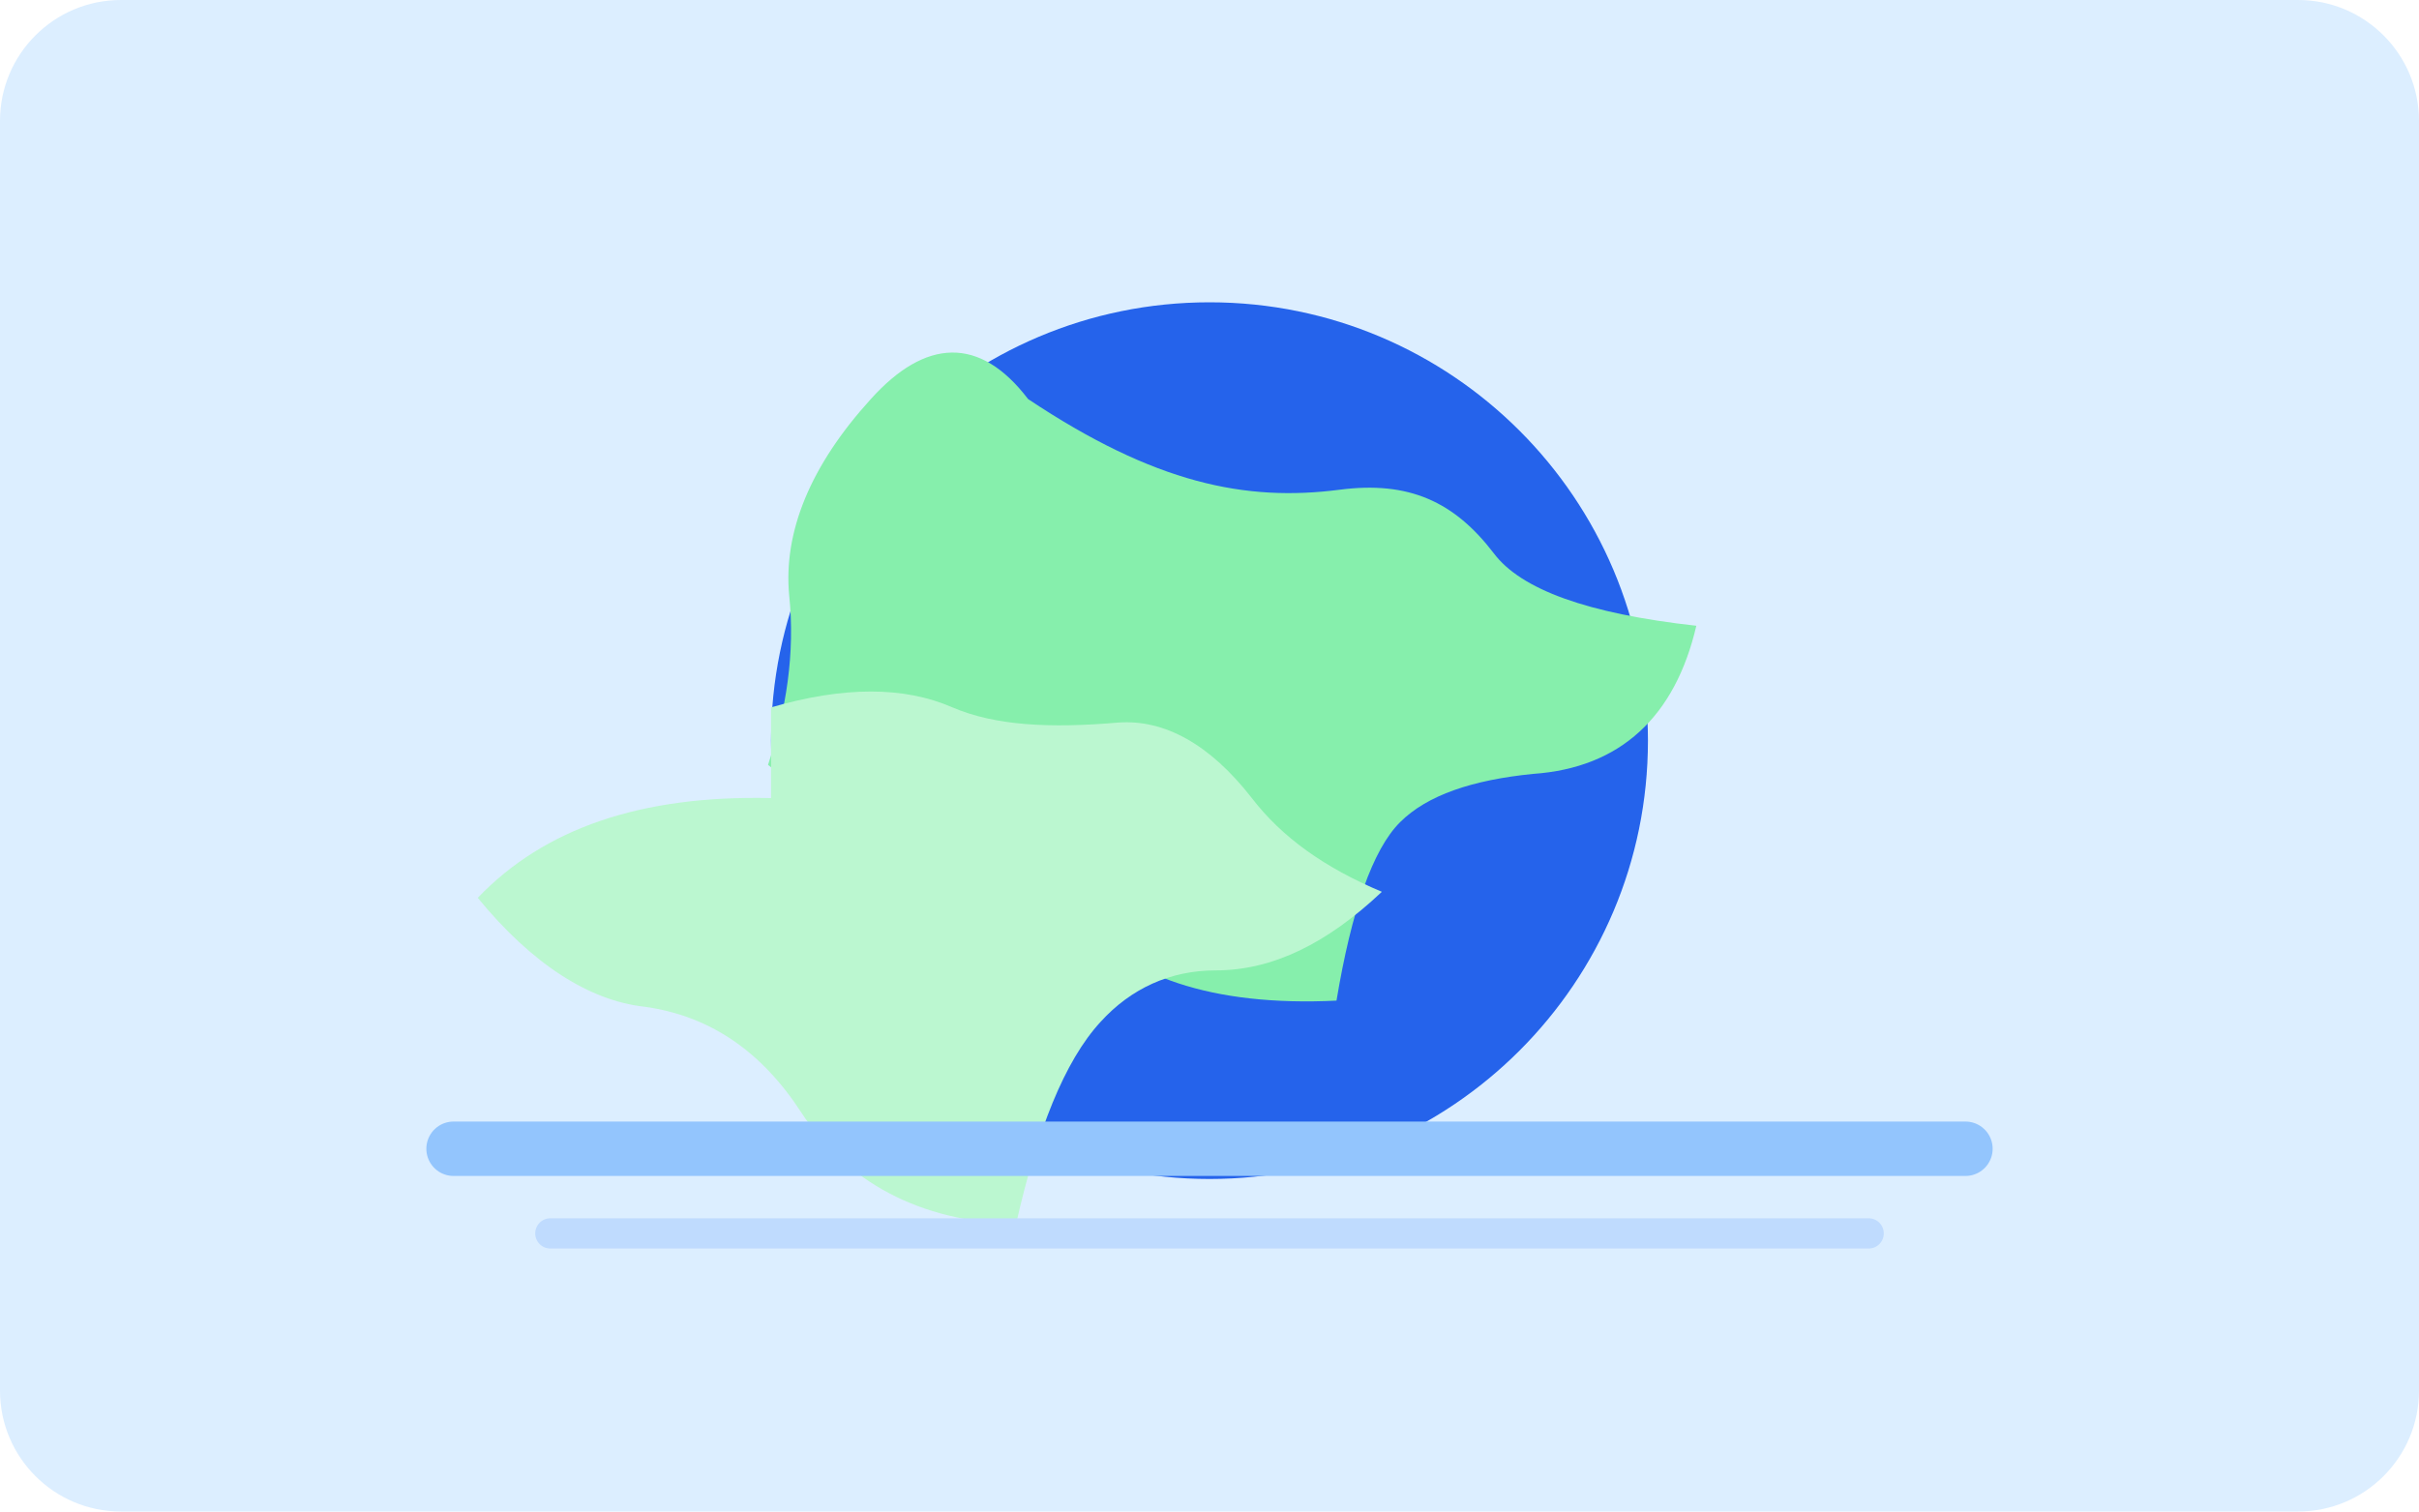
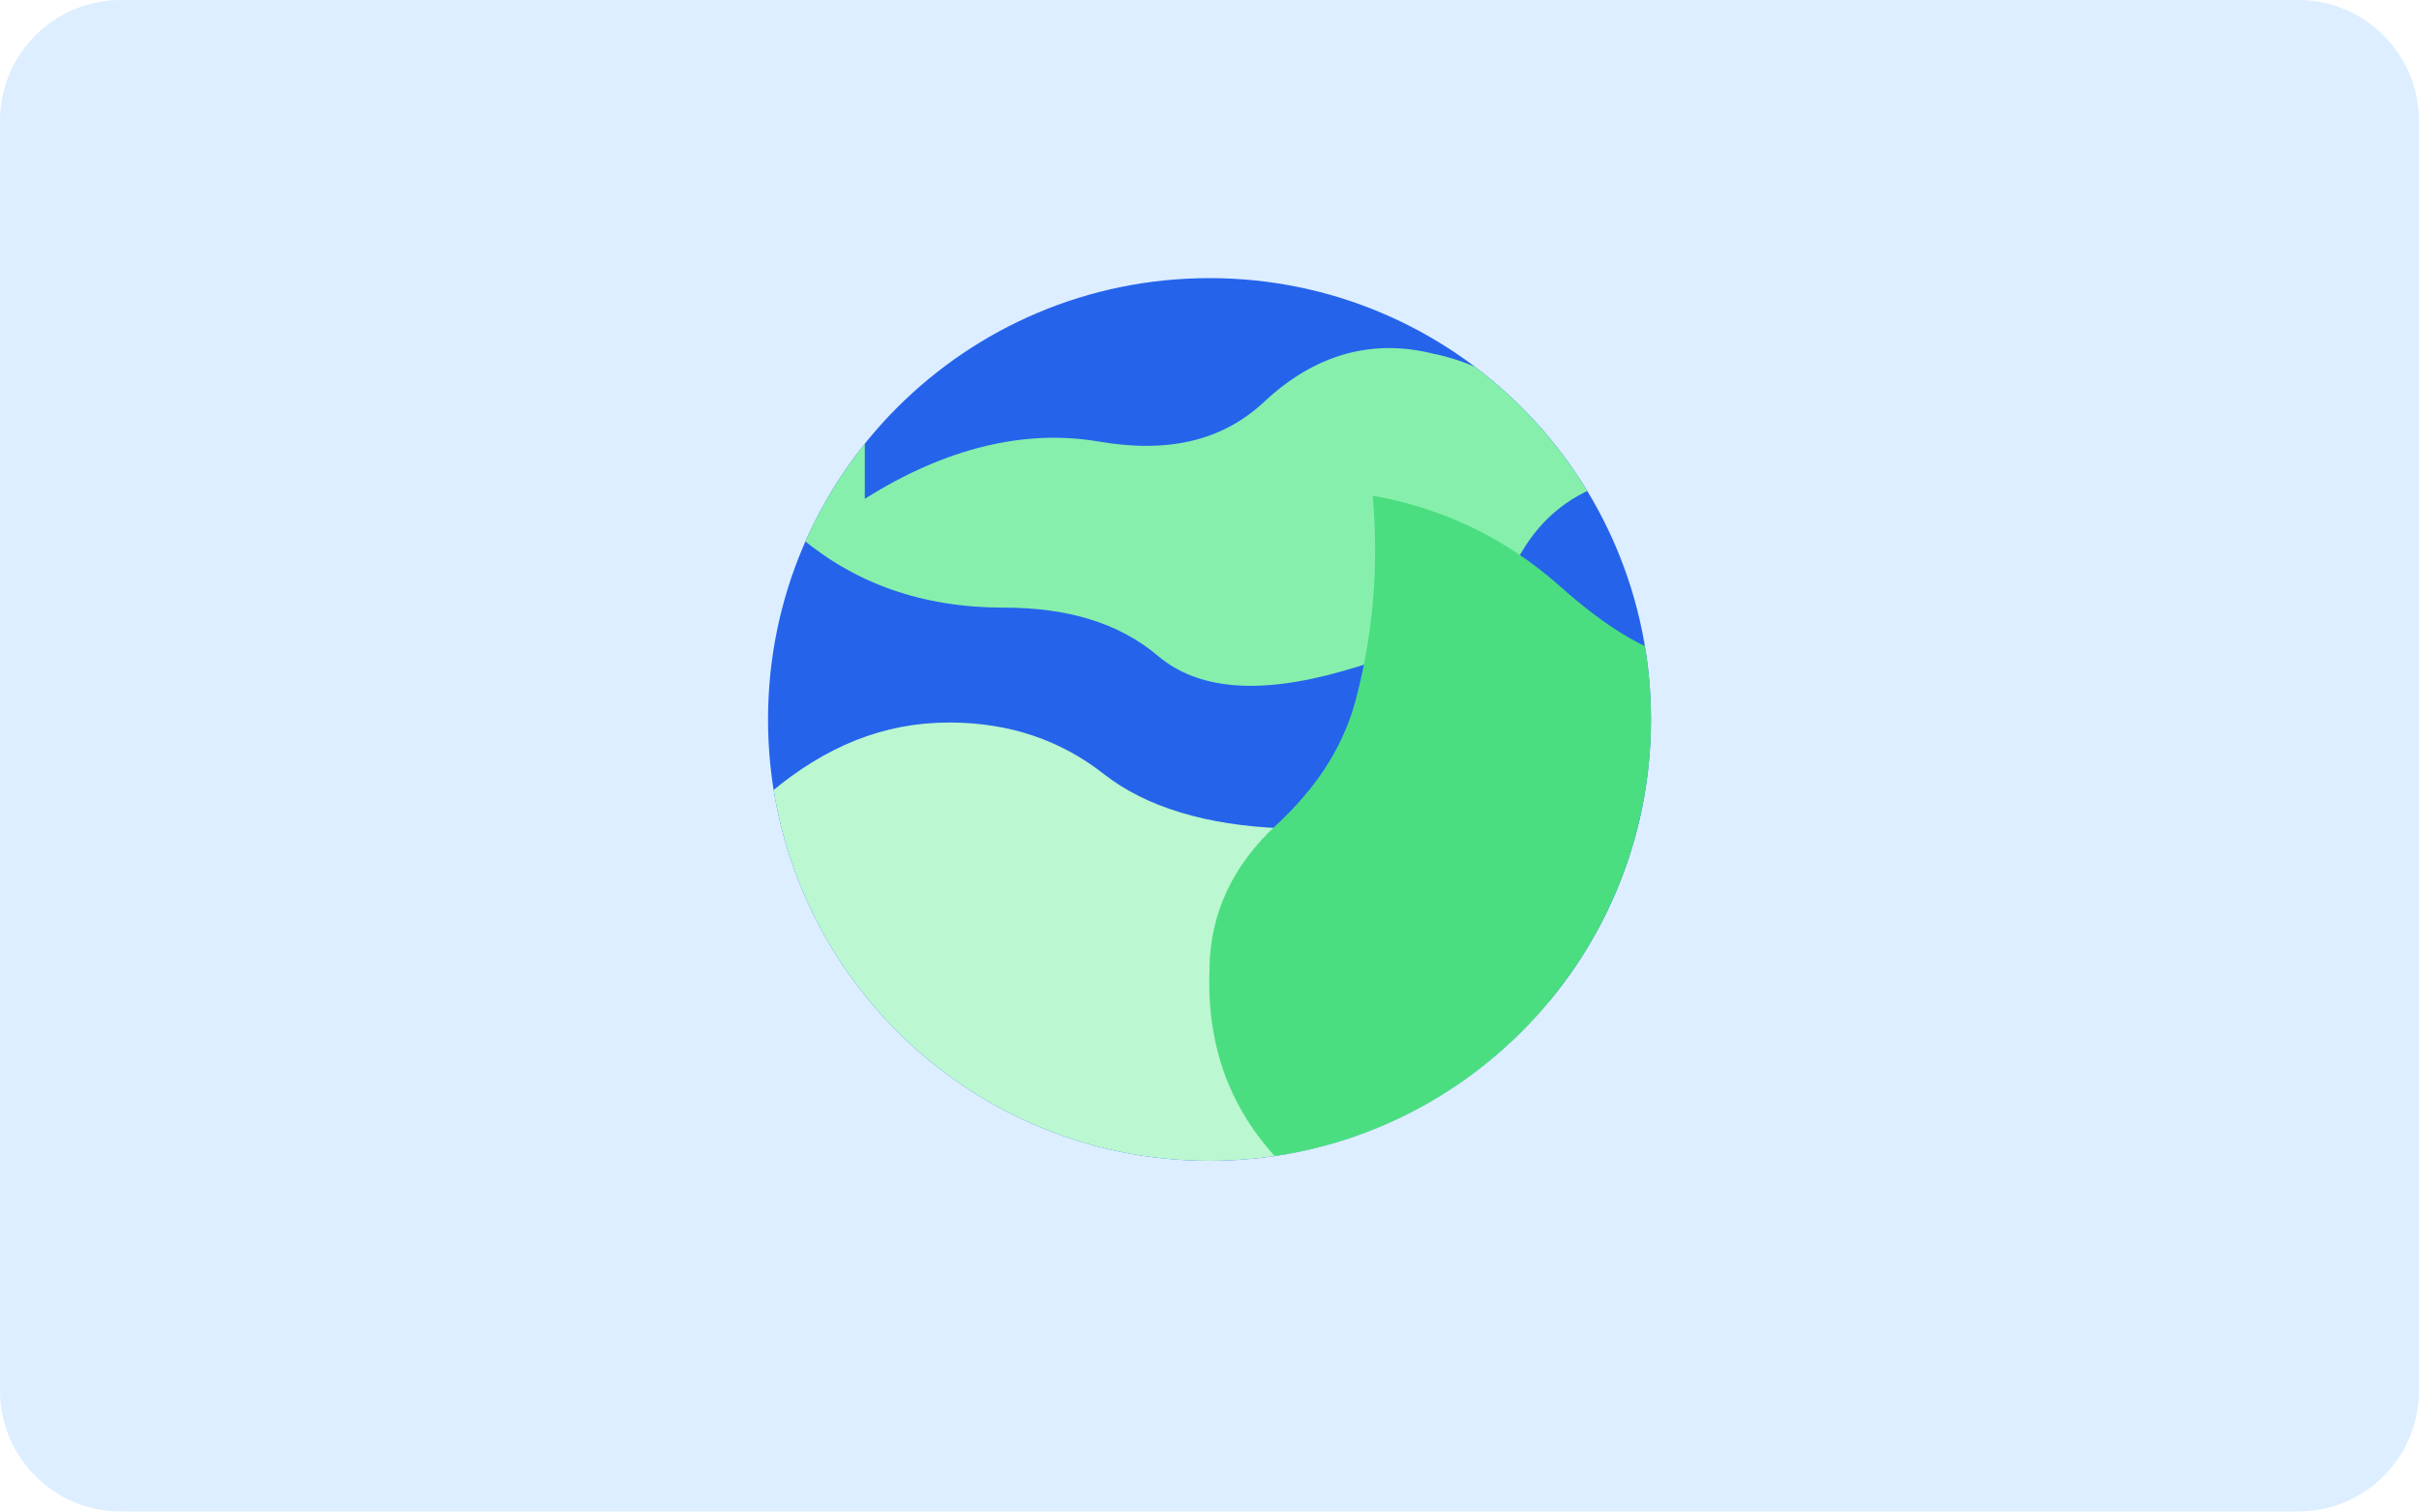
<svg xmlns="http://www.w3.org/2000/svg" viewBox="0 0 800 500" fill="none">
  <rect width="800" height="500" rx="40" fill="#DCEEFF" />
-   <circle cx="400" cy="245" r="145" fill="#2563EB" />
-   <path d="M340 132c42 28 72 34 103 30 23-3 38 4 51 21 9 12 31 20 67 24-7 30-25 47-54 49-20 2-35 7-44 16-9 9-16 29-21 59-41 2-70-8-86-28-12-15-26-23-42-25-22-2-42-10-60-25 6-18 9-37 7-56-2-21 7-43 27-65 18-20 36-21 52 0Z" fill="#86EFAC" />
-   <path d="M255 234c24-7 44-7 60 0 14 6 32 7 55 5 15-1 30 7 44 25 10 13 24 23 43 31-18 17-36 26-55 26-15 0-28 6-38 17-12 13-21 36-28 67-32-1-56-14-71-37-13-20-30-32-52-35-18-2-37-14-55-36 22-23 54-34 97-33Z" fill="#BBF7D0" />
-   <path d="M150 380h500" stroke="#93C5FD" stroke-width="18" stroke-linecap="round" />
-   <path d="M182 408h436" stroke="#BFDBFE" stroke-width="10" stroke-linecap="round" />
+   <circle cx="400" cy="238" r="146" fill="#2563EB" />
+   <g clip-path="url(#earthClip)">
+     <path d="M286 165c27-17 53-23 77-19 23 4 41 0 55-13 17-16 36-21 56-16 20 4 40 18 60 42-14 4-24 12-31 24-10 18-30 31-59 39-28 8-48 6-61-5-13-11-30-16-51-16-27 0-49-8-67-23-18-16-24-30-19-43 7-17 20-33 40-47Z" fill="#86EFAC" />
+     <path d="M255 262c18-15 37-23 59-23 20 0 37 6 51 17 14 11 34 17 59 18 16 1 31 10 44 28 12 16 31 27 57 32-12 17-29 28-52 34-23 6-40 19-51 38-12 20-18 38-18 54-31 0-55-8-73-24-17-16-28-35-31-56-4-22-16-37-36-46-20-8-38-25-56-50 7-8 20-18 40-22Z" fill="#BBF7D0" />
+     <path d="M454 164c23 4 44 14 62 30 19 17 35 25 48 25 18 0 35 7 50 22 13 13 22 30 28 53-22-1-42 5-58 18-17 13-31 30-42 52-13 27-31 42-54 46-23 3-43-4-61-22-19-18-28-40-27-67 0-19 8-35 22-48 14-13 23-27 27-44 5-20 7-41 5-65Z" fill="#4ADE80" />
+   </g>
+   <defs>
+     <clipPath id="earthClip">
+       <circle cx="400" cy="238" r="146" />
+     </clipPath>
+   </defs>
</svg>
